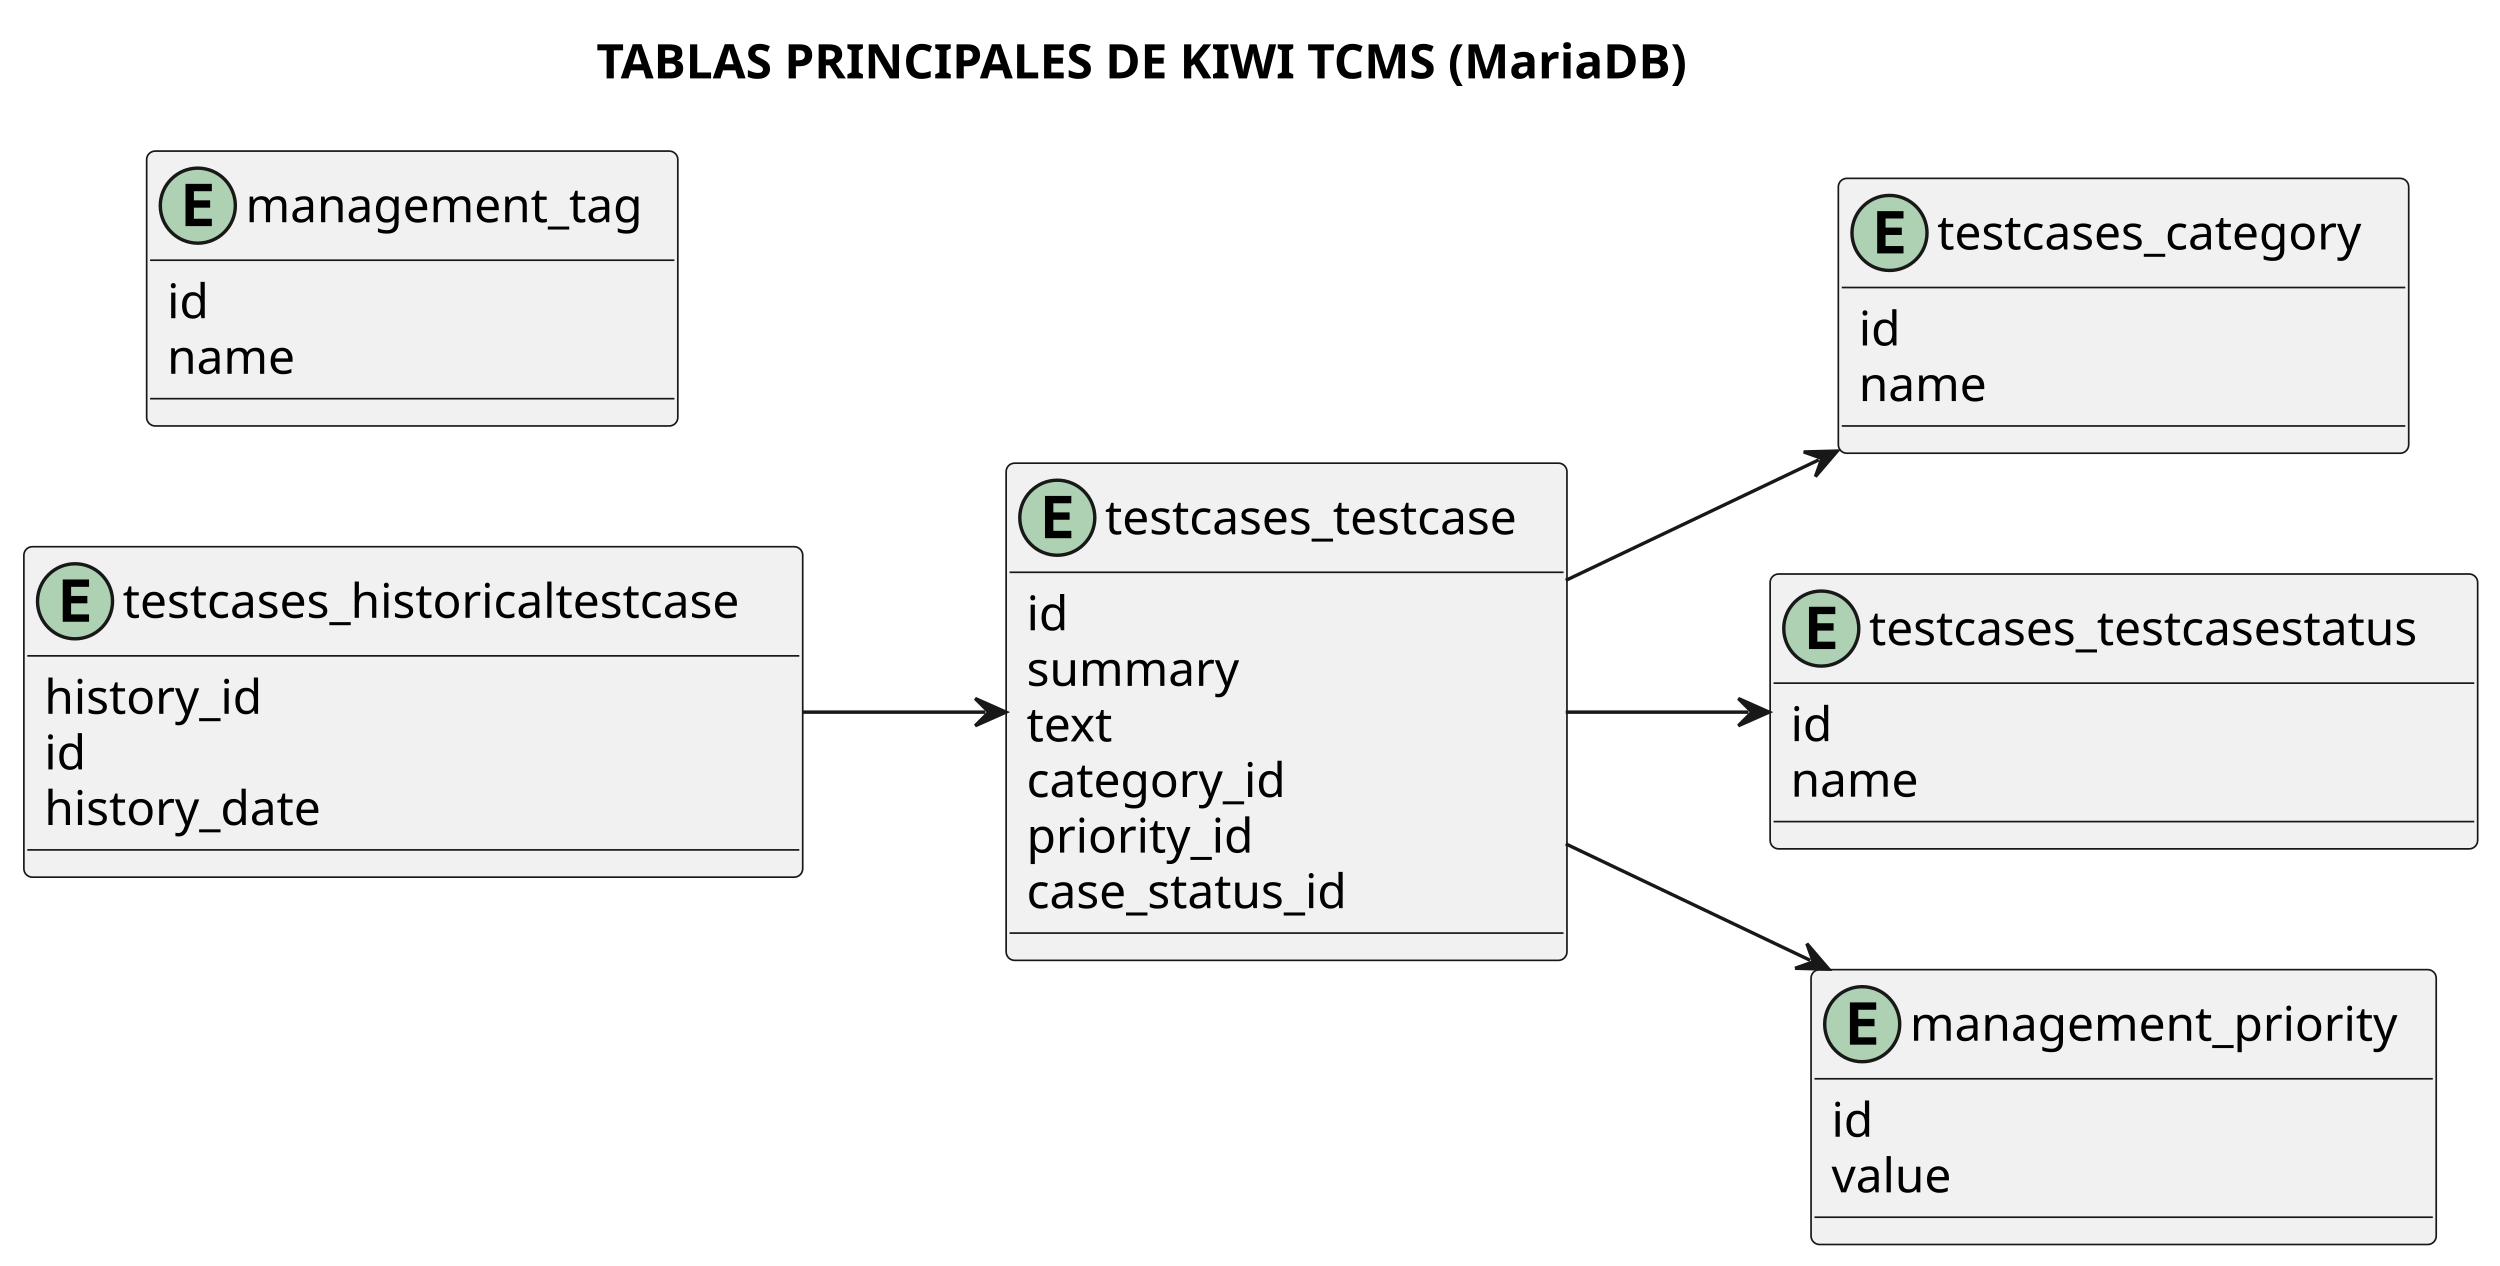
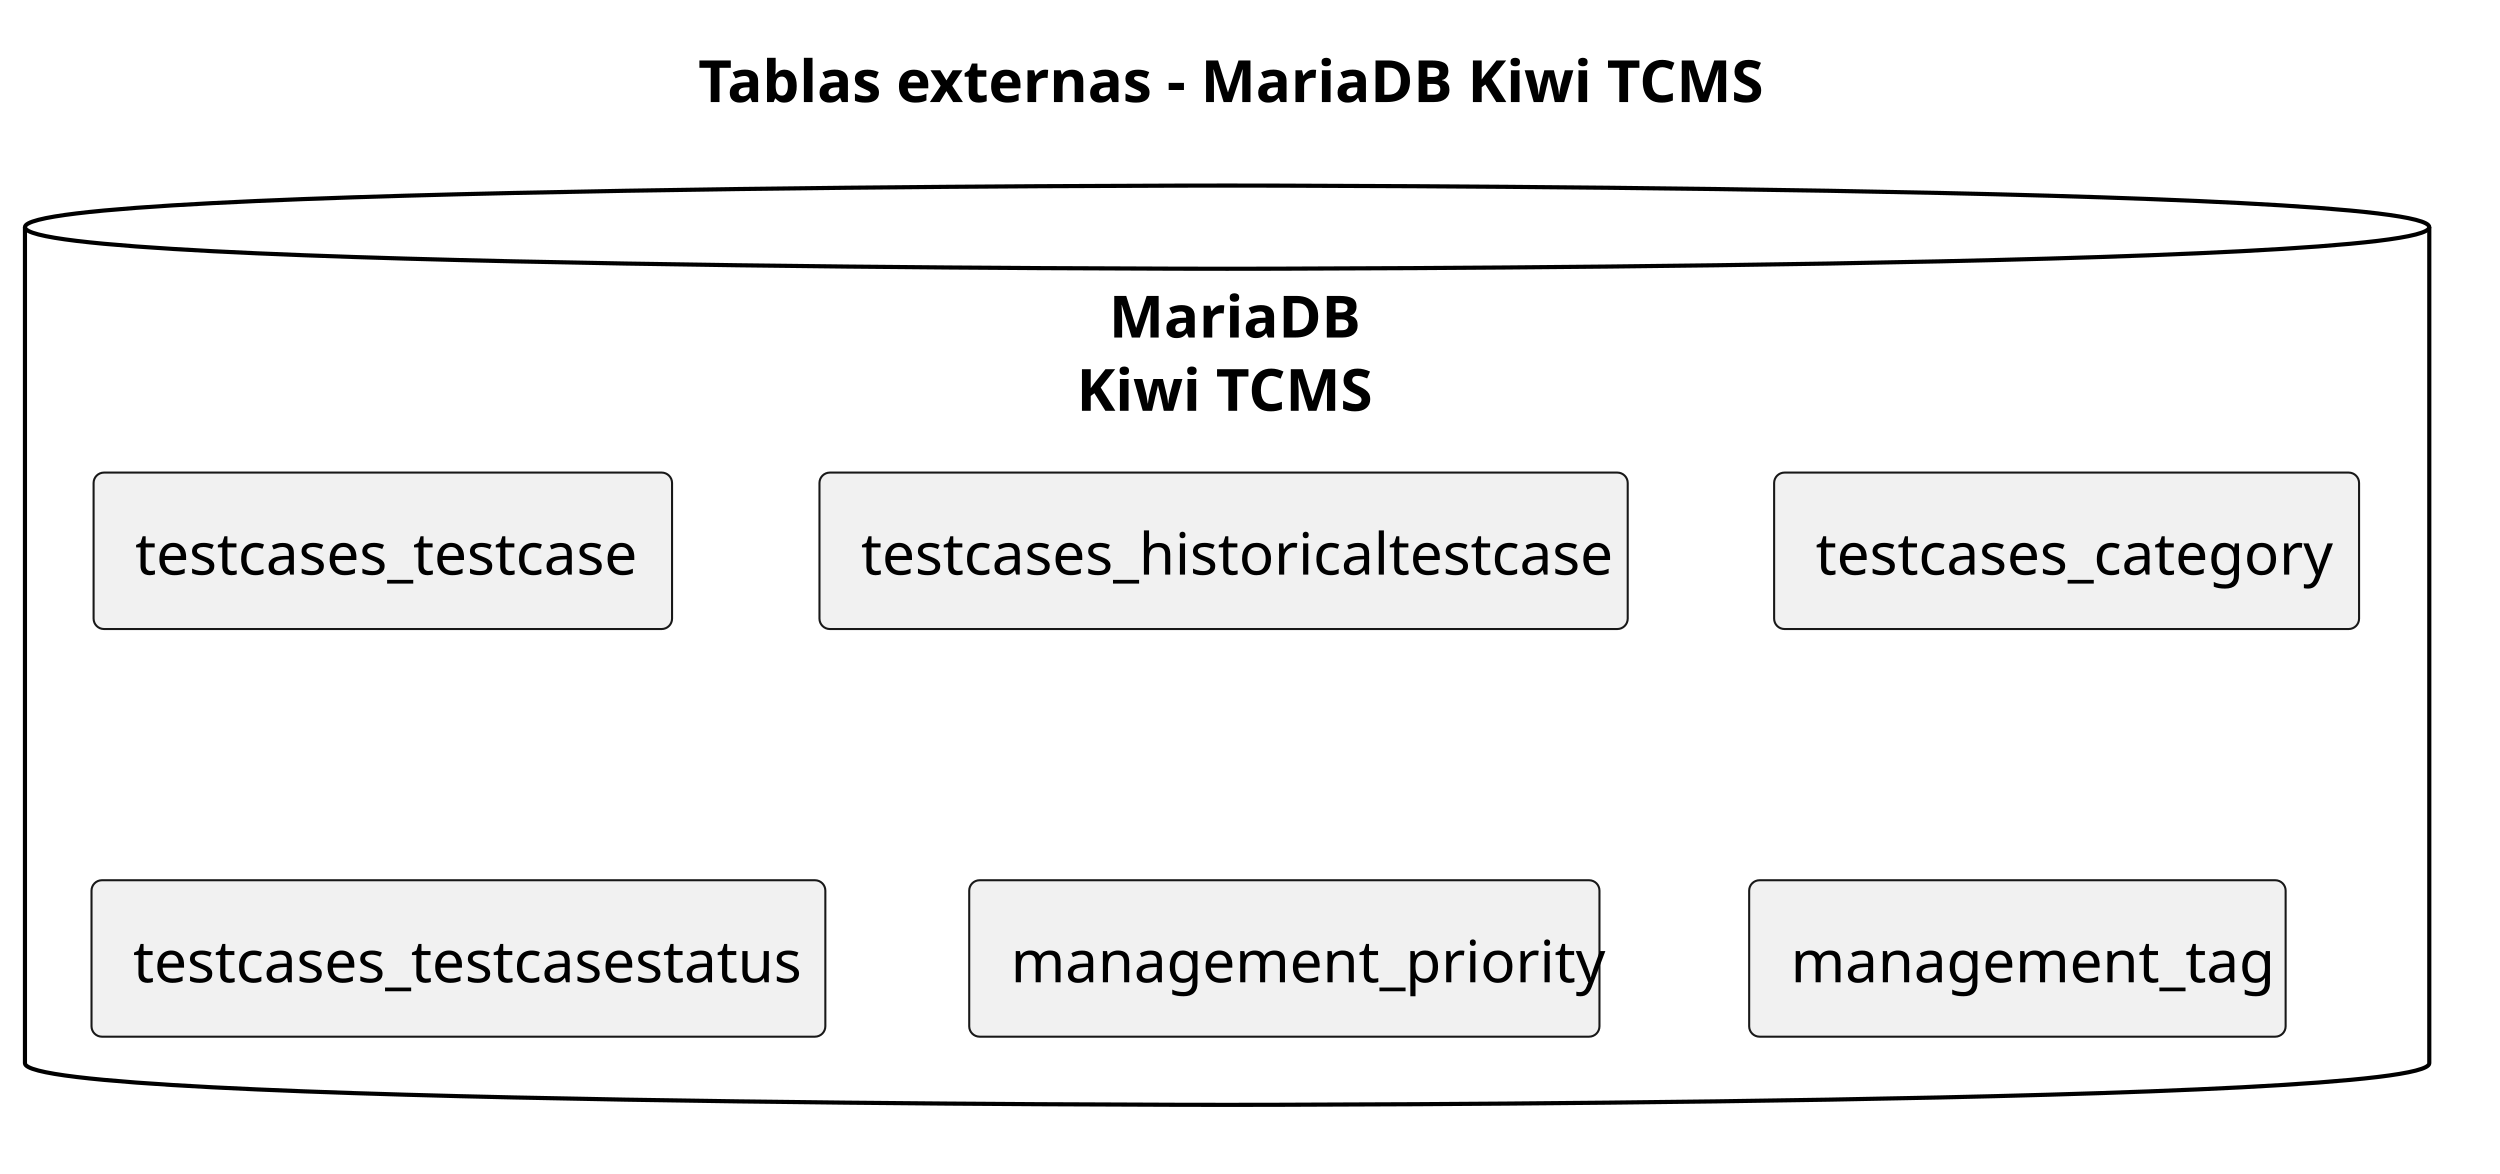
- <svg xmlns="http://www.w3.org/2000/svg" contentStyleType="text/css" data-diagram-type="CLASS" height="371px" preserveAspectRatio="none" style="width:733px;height:371px;background:#FFFFFF;" version="1.1" viewBox="0 0 733 371" width="733px" zoomAndPan="magnify">
+ <svg xmlns="http://www.w3.org/2000/svg" contentStyleType="text/css" data-diagram-type="DESCRIPTION" height="282px" preserveAspectRatio="none" style="width:601px;height:282px;background:#FFFFFF;" version="1.1" viewBox="0 0 601 282" width="601px" zoomAndPan="magnify">
  <defs />
  <g>
-     <g class="title" data-source-line="1">
-       <text fill="#000000" font-family="sans-serif" font-size="14" font-weight="bold" lengthAdjust="spacing" textLength="369.728" x="174.861" y="22.995">TABLAS PRINCIPALES DE KIWI TCMS (MariaDB)</text>
+     <g class="title" data-source-line="4">
+       <text fill="#000000" font-family="sans-serif" font-size="14" font-weight="bold" lengthAdjust="spacing" textLength="251.289" x="167.856" y="24.533">Tablas externas - MariaDB Kiwi TCMS</text>
    </g>
-     <g class="entity" data-entity="TestCase" data-source-line="6" data-uid="ent0002" id="entity_TestCase">
-       <rect fill="#F1F1F1" height="145.781" rx="2.5" ry="2.5" style="stroke:#181818;stroke-width:0.5;" width="164.433" x="295" y="135.797" />
-       <ellipse cx="310" cy="151.797" fill="#ADD1B2" rx="11" ry="11" style="stroke:#181818;stroke-width:1;" />
-       <path d="M314.109,157.797 L306.391,157.797 L306.391,145.406 L314.109,145.406 L314.109,147.562 L308.844,147.562 L308.844,150.234 L313.609,150.234 L313.609,152.391 L308.844,152.391 L308.844,155.641 L314.109,155.641 L314.109,157.797 Z " fill="#000000" />
-       <text fill="#000000" font-family="sans-serif" font-size="14" lengthAdjust="spacing" textLength="132.433" x="324" y="156.644">testcases_testcase</text>
-       <line style="stroke:#181818;stroke-width:0.5;" x1="296" x2="458.433" y1="167.797" y2="167.797" />
-       <text fill="#000000" font-family="sans-serif" font-size="14" lengthAdjust="spacing" textLength="12.776" x="301" y="184.792">id</text>
-       <text fill="#000000" font-family="sans-serif" font-size="14" lengthAdjust="spacing" textLength="66.062" x="301" y="201.089">summary</text>
-       <text fill="#000000" font-family="sans-serif" font-size="14" lengthAdjust="spacing" textLength="27.877" x="301" y="217.386">text</text>
-       <text fill="#000000" font-family="sans-serif" font-size="14" lengthAdjust="spacing" textLength="81.648" x="301" y="233.683">category_id</text>
-       <text fill="#000000" font-family="sans-serif" font-size="14" lengthAdjust="spacing" textLength="70.294" x="301" y="249.98">priority_id</text>
-       <text fill="#000000" font-family="sans-serif" font-size="14" lengthAdjust="spacing" textLength="101.978" x="301" y="266.276">case_status_id</text>
-       <line style="stroke:#181818;stroke-width:0.5;" x1="296" x2="458.433" y1="273.578" y2="273.578" />
+     <g class="cluster" data-qualified-name="db" data-source-line="6" id="ent0002">
+       <path d="M6,54.609 C6,44.609 295,44.609 295,44.609 C295,44.609 584,44.609 584,54.609 L584,255.609 C584,265.609 295,265.609 295,265.609 C295,265.609 6,265.609 6,255.609 L6,54.609" fill="none" style="stroke:#000000;stroke-width:1;" />
+       <path d="M6,54.609 C6,64.609 295,64.609 295,64.609 C295,64.609 584,64.609 584,54.609" fill="none" style="stroke:#000000;stroke-width:1;" />
+       <text fill="#000000" font-family="sans-serif" font-size="14" font-weight="bold" lengthAdjust="spacing" textLength="56.793" x="266.603" y="81.143">MariaDB</text>
+       <text fill="#000000" font-family="sans-serif" font-size="14" font-weight="bold" lengthAdjust="spacing" textLength="72.331" x="258.834" y="98.752">Kiwi TCMS</text>
    </g>
-     <g class="entity" data-entity="Historical" data-source-line="15" data-uid="ent0003" id="entity_Historical">
-       <rect fill="#F1F1F1" height="96.891" rx="2.5" ry="2.5" style="stroke:#181818;stroke-width:0.5;" width="228.356" x="7" y="160.297" />
-       <ellipse cx="22" cy="176.297" fill="#ADD1B2" rx="11" ry="11" style="stroke:#181818;stroke-width:1;" />
-       <path d="M26.109,182.297 L18.391,182.297 L18.391,169.906 L26.109,169.906 L26.109,172.062 L20.844,172.062 L20.844,174.734 L25.609,174.734 L25.609,176.891 L20.844,176.891 L20.844,180.141 L26.109,180.141 L26.109,182.297 Z " fill="#000000" />
-       <text fill="#000000" font-family="sans-serif" font-size="14" lengthAdjust="spacing" textLength="196.356" x="36" y="181.144">testcases_historicaltestcase</text>
-       <line style="stroke:#181818;stroke-width:0.5;" x1="8" x2="234.356" y1="192.297" y2="192.297" />
-       <text fill="#000000" font-family="sans-serif" font-size="14" lengthAdjust="spacing" textLength="67.929" x="13" y="209.292">history_id</text>
-       <text fill="#000000" font-family="sans-serif" font-size="14" lengthAdjust="spacing" textLength="12.776" x="13" y="225.589">id</text>
-       <text fill="#000000" font-family="sans-serif" font-size="14" lengthAdjust="spacing" textLength="86.721" x="13" y="241.886">history_date</text>
-       <line style="stroke:#181818;stroke-width:0.5;" x1="8" x2="234.356" y1="249.188" y2="249.188" />
+     <g class="entity" data-qualified-name="db.t1" data-source-line="7" id="ent0003">
+       <rect fill="#F1F1F1" height="37.609" rx="2.5" ry="2.5" style="stroke:#181818;stroke-width:0.5;" width="139.061" x="22.5" y="113.609" />
+       <text fill="#000000" font-family="sans-serif" font-size="14" lengthAdjust="spacing" textLength="119.061" x="32.5" y="138.143">testcases_testcase</text>
    </g>
-     <g class="entity" data-entity="Category" data-source-line="21" data-uid="ent0004" id="entity_Category">
-       <rect fill="#F1F1F1" height="80.594" rx="2.5" ry="2.5" style="stroke:#181818;stroke-width:0.5;" width="167.235" x="539" y="52.297" />
-       <ellipse cx="554" cy="68.297" fill="#ADD1B2" rx="11" ry="11" style="stroke:#181818;stroke-width:1;" />
-       <path d="M558.109,74.297 L550.391,74.297 L550.391,61.906 L558.109,61.906 L558.109,64.062 L552.844,64.062 L552.844,66.734 L557.609,66.734 L557.609,68.891 L552.844,68.891 L552.844,72.141 L558.109,72.141 L558.109,74.297 Z " fill="#000000" />
-       <text fill="#000000" font-family="sans-serif" font-size="14" lengthAdjust="spacing" textLength="135.235" x="568" y="73.144">testcases_category</text>
-       <line style="stroke:#181818;stroke-width:0.5;" x1="540" x2="705.235" y1="84.297" y2="84.297" />
-       <text fill="#000000" font-family="sans-serif" font-size="14" lengthAdjust="spacing" textLength="12.776" x="545" y="101.292">id</text>
-       <text fill="#000000" font-family="sans-serif" font-size="14" lengthAdjust="spacing" textLength="39.703" x="545" y="117.589">name</text>
-       <line style="stroke:#181818;stroke-width:0.5;" x1="540" x2="705.235" y1="124.891" y2="124.891" />
+     <g class="entity" data-qualified-name="db.t2" data-source-line="8" id="ent0004">
+       <rect fill="#F1F1F1" height="37.609" rx="2.5" ry="2.5" style="stroke:#181818;stroke-width:0.5;" width="194.303" x="197" y="113.609" />
+       <text fill="#000000" font-family="sans-serif" font-size="14" lengthAdjust="spacing" textLength="174.303" x="207" y="138.143">testcases_historicaltestcase</text>
    </g>
-     <g class="entity" data-entity="Status" data-source-line="26" data-uid="ent0005" id="entity_Status">
-       <rect fill="#F1F1F1" height="80.594" rx="2.5" ry="2.5" style="stroke:#181818;stroke-width:0.5;" width="207.451" x="519" y="168.297" />
-       <ellipse cx="534" cy="184.297" fill="#ADD1B2" rx="11" ry="11" style="stroke:#181818;stroke-width:1;" />
-       <path d="M538.109,190.297 L530.391,190.297 L530.391,177.906 L538.109,177.906 L538.109,180.062 L532.844,180.062 L532.844,182.734 L537.609,182.734 L537.609,184.891 L532.844,184.891 L532.844,188.141 L538.109,188.141 L538.109,190.297 Z " fill="#000000" />
-       <text fill="#000000" font-family="sans-serif" font-size="14" lengthAdjust="spacing" textLength="175.451" x="548" y="189.144">testcases_testcasestatus</text>
-       <line style="stroke:#181818;stroke-width:0.5;" x1="520" x2="725.451" y1="200.297" y2="200.297" />
-       <text fill="#000000" font-family="sans-serif" font-size="14" lengthAdjust="spacing" textLength="12.776" x="525" y="217.292">id</text>
-       <text fill="#000000" font-family="sans-serif" font-size="14" lengthAdjust="spacing" textLength="39.703" x="525" y="233.589">name</text>
-       <line style="stroke:#181818;stroke-width:0.5;" x1="520" x2="725.451" y1="240.891" y2="240.891" />
+     <g class="entity" data-qualified-name="db.t3" data-source-line="9" id="ent0005">
+       <rect fill="#F1F1F1" height="37.609" rx="2.5" ry="2.5" style="stroke:#181818;stroke-width:0.5;" width="140.62" x="426.5" y="113.609" />
+       <text fill="#000000" font-family="sans-serif" font-size="14" lengthAdjust="spacing" textLength="120.62" x="436.5" y="138.143">testcases_category</text>
    </g>
-     <g class="entity" data-entity="Priority" data-source-line="31" data-uid="ent0006" id="entity_Priority">
-       <rect fill="#F1F1F1" height="80.594" rx="2.5" ry="2.5" style="stroke:#181818;stroke-width:0.5;" width="183.3" x="531" y="284.297" />
-       <ellipse cx="546" cy="300.297" fill="#ADD1B2" rx="11" ry="11" style="stroke:#181818;stroke-width:1;" />
-       <path d="M550.109,306.297 L542.391,306.297 L542.391,293.906 L550.109,293.906 L550.109,296.062 L544.844,296.062 L544.844,298.734 L549.609,298.734 L549.609,300.891 L544.844,300.891 L544.844,304.141 L550.109,304.141 L550.109,306.297 Z " fill="#000000" />
-       <text fill="#000000" font-family="sans-serif" font-size="14" lengthAdjust="spacing" textLength="151.3" x="560" y="305.144">management_priority</text>
-       <line style="stroke:#181818;stroke-width:0.5;" x1="532" x2="713.3" y1="316.297" y2="316.297" />
-       <text fill="#000000" font-family="sans-serif" font-size="14" lengthAdjust="spacing" textLength="12.776" x="537" y="333.292">id</text>
-       <text fill="#000000" font-family="sans-serif" font-size="14" lengthAdjust="spacing" textLength="38.24" x="537" y="349.589">value</text>
-       <line style="stroke:#181818;stroke-width:0.5;" x1="532" x2="713.3" y1="356.891" y2="356.891" />
+     <g class="entity" data-qualified-name="db.t4" data-source-line="10" id="ent0006">
+       <rect fill="#F1F1F1" height="37.609" rx="2.5" ry="2.5" style="stroke:#181818;stroke-width:0.5;" width="176.413" x="22" y="211.609" />
+       <text fill="#000000" font-family="sans-serif" font-size="14" lengthAdjust="spacing" textLength="156.413" x="32" y="236.143">testcases_testcasestatus</text>
    </g>
-     <g class="entity" data-entity="Tag" data-source-line="36" data-uid="ent0007" id="entity_Tag">
-       <rect fill="#F1F1F1" height="80.594" rx="2.5" ry="2.5" style="stroke:#181818;stroke-width:0.5;" width="155.737" x="43" y="44.297" />
-       <ellipse cx="58" cy="60.297" fill="#ADD1B2" rx="11" ry="11" style="stroke:#181818;stroke-width:1;" />
-       <path d="M62.109,66.297 L54.391,66.297 L54.391,53.906 L62.109,53.906 L62.109,56.062 L56.844,56.062 L56.844,58.734 L61.609,58.734 L61.609,60.891 L56.844,60.891 L56.844,64.141 L62.109,64.141 L62.109,66.297 Z " fill="#000000" />
-       <text fill="#000000" font-family="sans-serif" font-size="14" lengthAdjust="spacing" textLength="123.737" x="72" y="65.144">management_tag</text>
-       <line style="stroke:#181818;stroke-width:0.5;" x1="44" x2="197.737" y1="76.297" y2="76.297" />
-       <text fill="#000000" font-family="sans-serif" font-size="14" lengthAdjust="spacing" textLength="12.776" x="49" y="93.292">id</text>
-       <text fill="#000000" font-family="sans-serif" font-size="14" lengthAdjust="spacing" textLength="39.703" x="49" y="109.589">name</text>
-       <line style="stroke:#181818;stroke-width:0.5;" x1="44" x2="197.737" y1="116.891" y2="116.891" />
+     <g class="entity" data-qualified-name="db.t5" data-source-line="11" id="ent0007">
+       <rect fill="#F1F1F1" height="37.609" rx="2.5" ry="2.5" style="stroke:#181818;stroke-width:0.5;" width="151.51" x="233" y="211.609" />
+       <text fill="#000000" font-family="sans-serif" font-size="14" lengthAdjust="spacing" textLength="131.51" x="243" y="236.143">management_priority</text>
    </g>
-     <g class="link" data-entity-1="TestCase" data-entity-2="Category" data-source-line="41" data-uid="lnk8" id="link_TestCase_Category">
-       <path codeLine="41" d="M459.08,170.167 C484.68,157.977 507.563,147.078 533.273,134.828" fill="none" id="TestCase-to-Category" style="stroke:#181818;stroke-width:1;" />
-       <polygon fill="#181818" points="538.69,132.247,528.845,132.507,534.176,134.398,532.286,139.729,538.69,132.247" style="stroke:#181818;stroke-width:1;" />
-     </g>
-     <g class="link" data-entity-1="TestCase" data-entity-2="Status" data-source-line="42" data-uid="lnk9" id="link_TestCase_Status">
-       <path codeLine="42" d="M459.08,208.797 C478.17,208.797 492.77,208.797 512.68,208.797" fill="none" id="TestCase-to-Status" style="stroke:#181818;stroke-width:1;" />
-       <polygon fill="#181818" points="518.68,208.797,509.68,204.797,513.68,208.797,509.68,212.797,518.68,208.797" style="stroke:#181818;stroke-width:1;" />
-     </g>
-     <g class="link" data-entity-1="TestCase" data-entity-2="Priority" data-source-line="43" data-uid="lnk10" id="link_TestCase_Priority">
-       <path codeLine="43" d="M459.08,247.427 C483.85,259.217 505.734,269.645 530.764,281.575" fill="none" id="TestCase-to-Priority" style="stroke:#181818;stroke-width:1;" />
-       <polygon fill="#181818" points="536.18,284.157,529.777,276.674,531.667,282.006,526.335,283.895,536.18,284.157" style="stroke:#181818;stroke-width:1;" />
-     </g>
-     <g class="link" data-entity-1="Historical" data-entity-2="TestCase" data-source-line="44" data-uid="lnk11" id="link_Historical_TestCase">
-       <path codeLine="44" d="M235.26,208.797 C255.37,208.797 269.94,208.797 288.93,208.797" fill="none" id="Historical-to-TestCase" style="stroke:#181818;stroke-width:1;" />
-       <polygon fill="#181818" points="294.93,208.797,285.93,204.797,289.93,208.797,285.93,212.797,294.93,208.797" style="stroke:#181818;stroke-width:1;" />
+     <g class="entity" data-qualified-name="db.t6" data-source-line="12" id="ent0008">
+       <rect fill="#F1F1F1" height="37.609" rx="2.5" ry="2.5" style="stroke:#181818;stroke-width:0.5;" width="128.965" x="420.5" y="211.609" />
+       <text fill="#000000" font-family="sans-serif" font-size="14" lengthAdjust="spacing" textLength="108.965" x="430.5" y="236.143">management_tag</text>
    </g>
  </g>
</svg>
